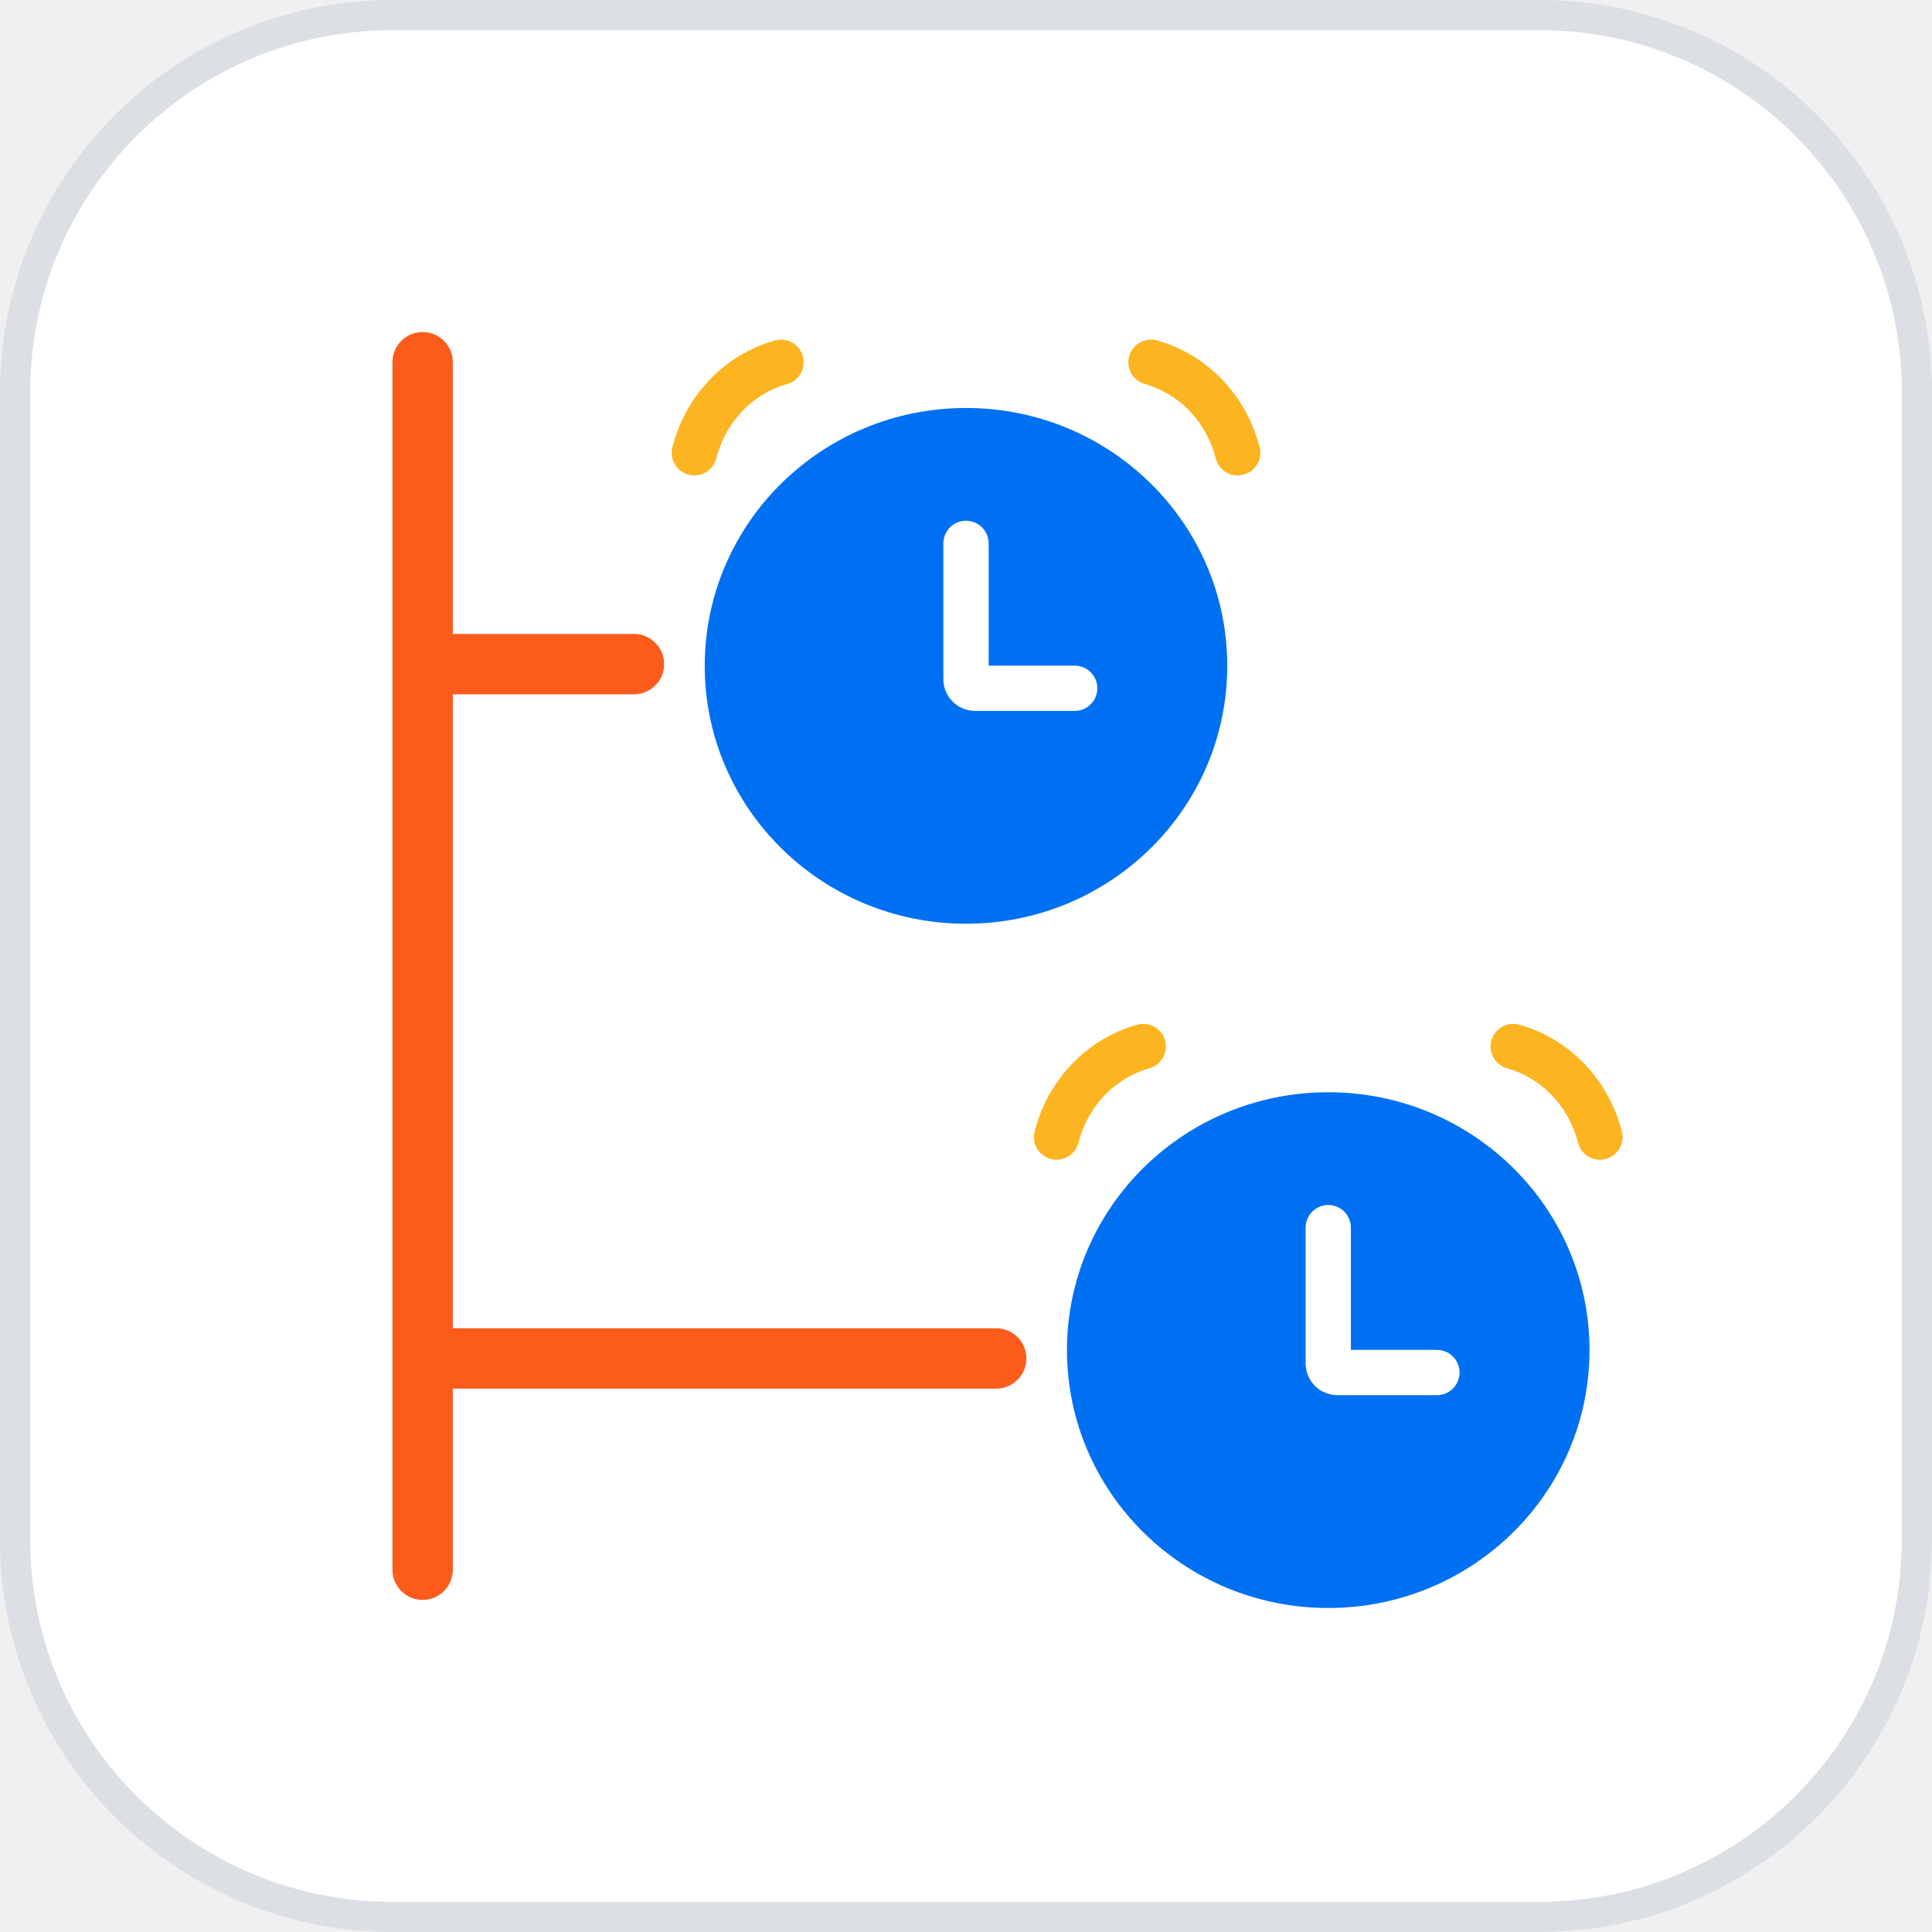
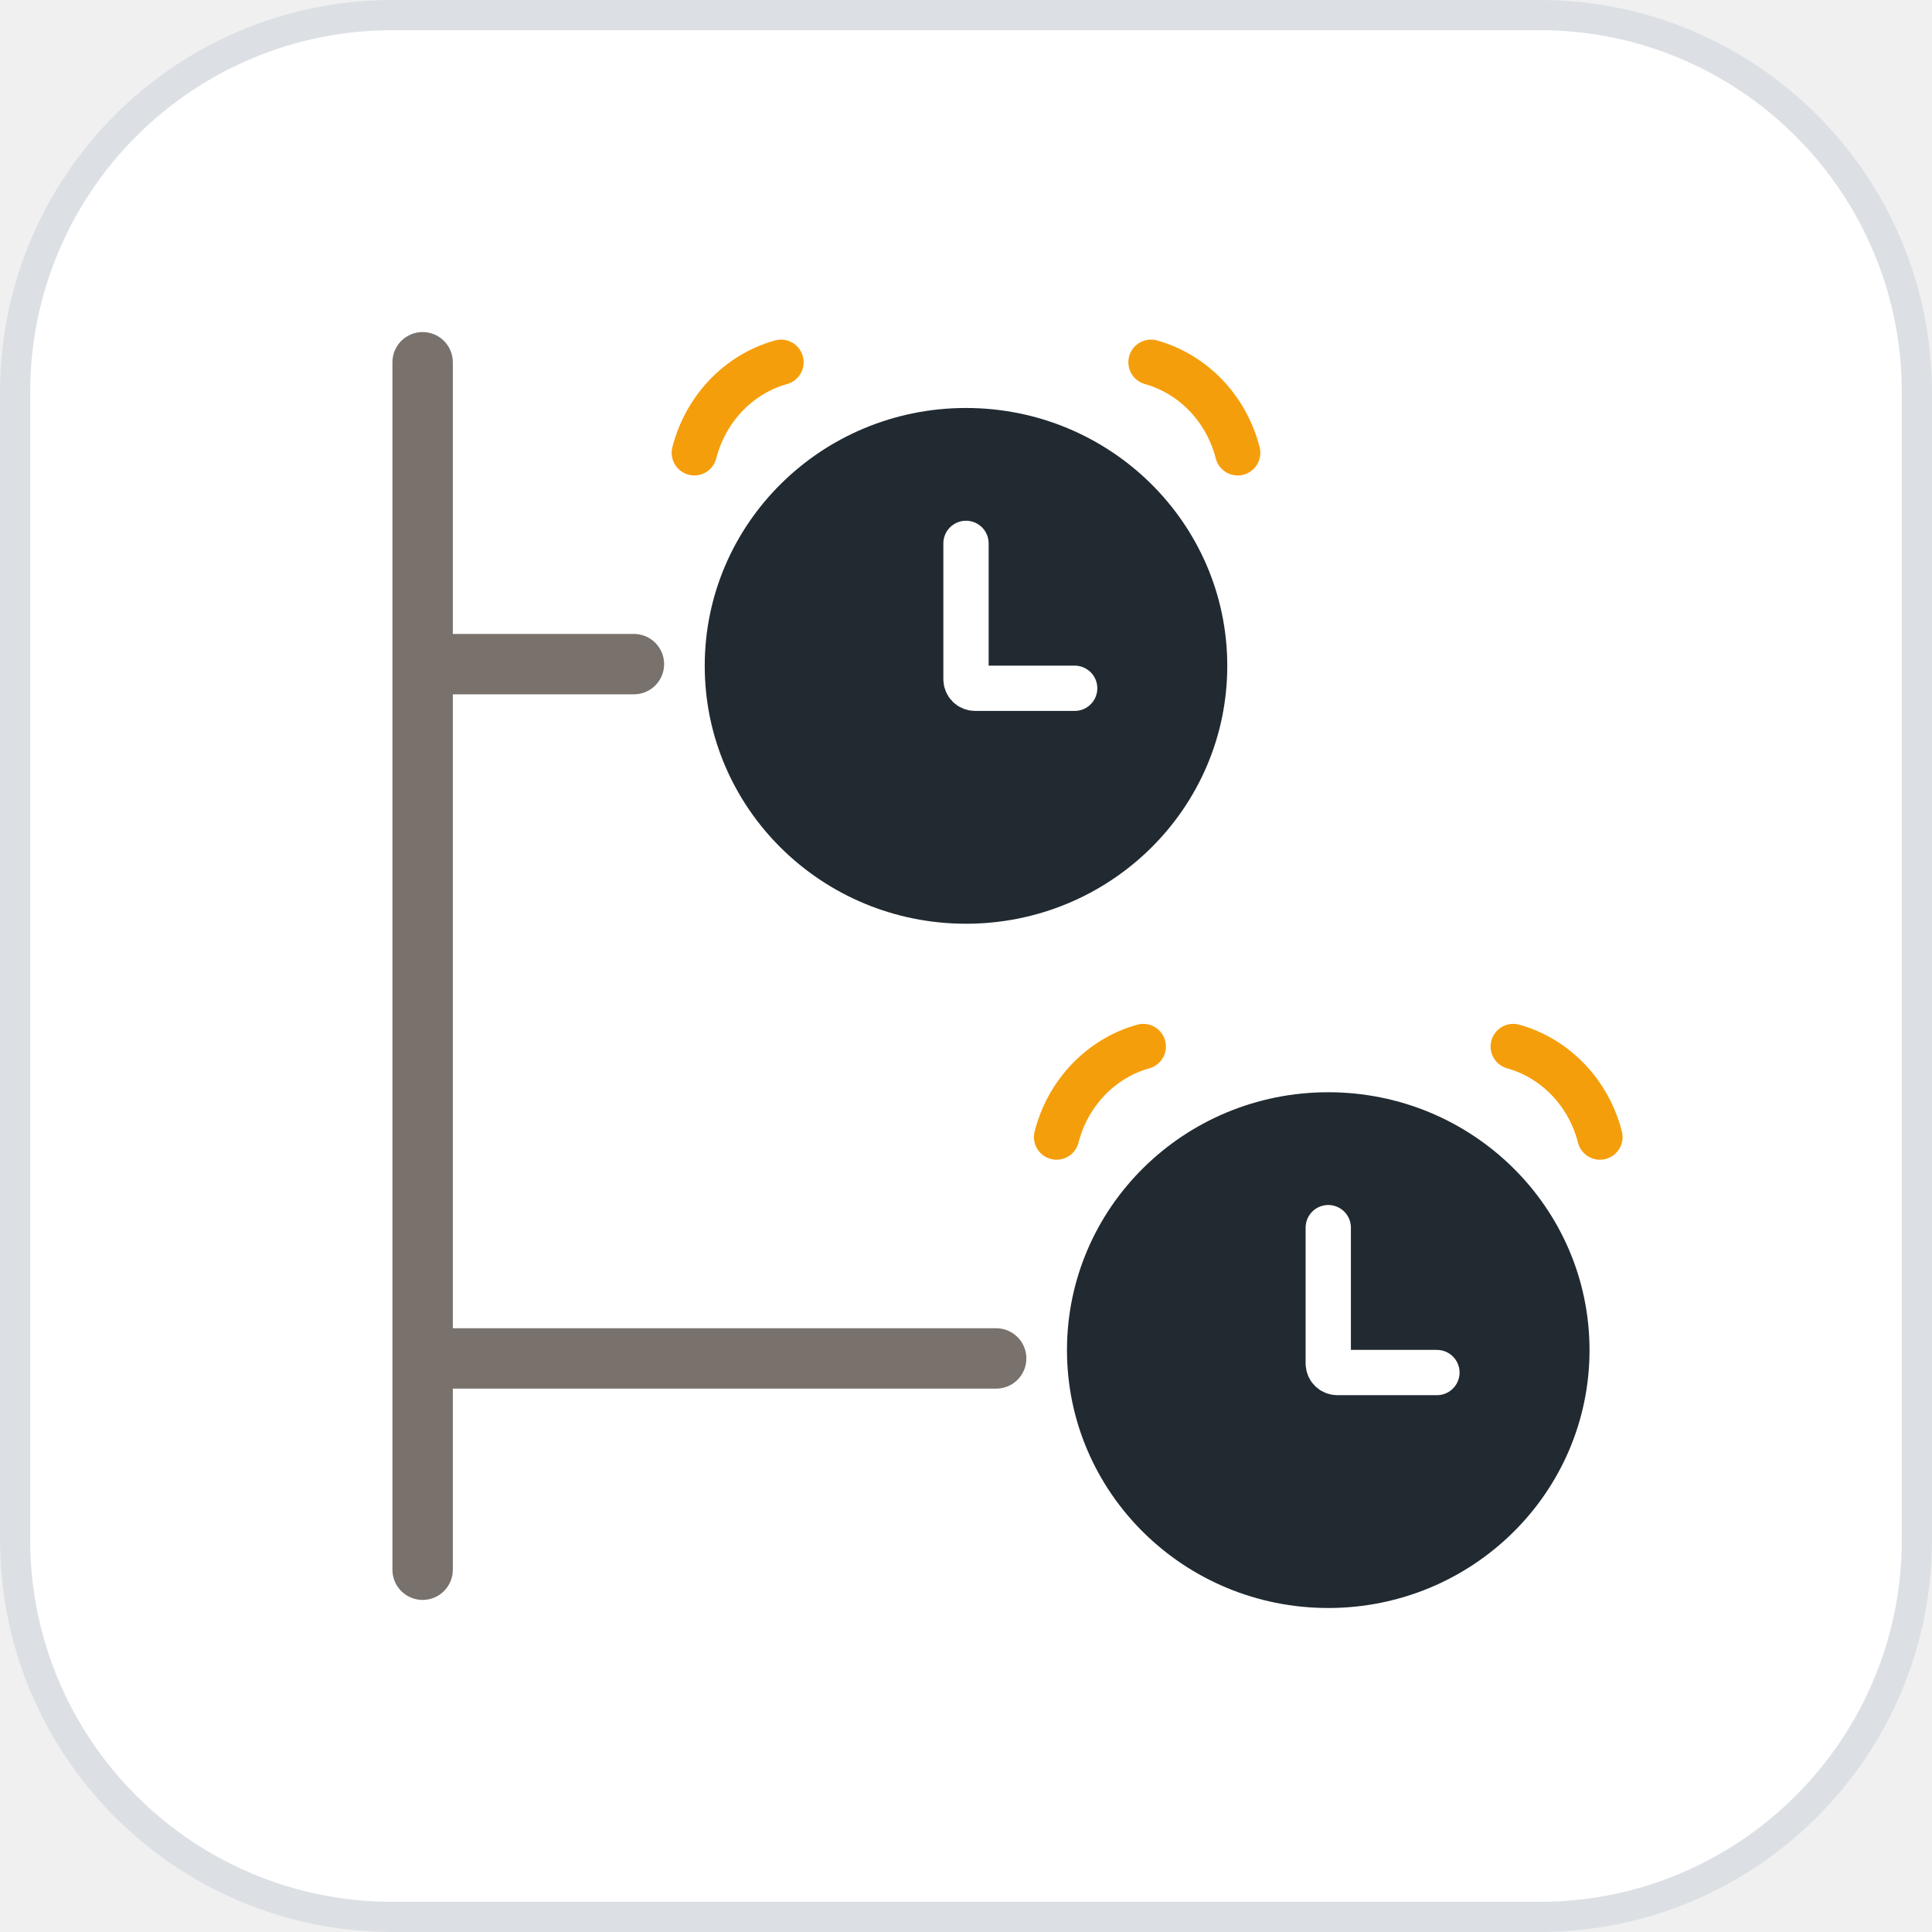
<svg xmlns="http://www.w3.org/2000/svg" width="64" height="64" viewBox="0 0 64 64" fill="none">
  <rect x="0.5" y="0.5" width="63" height="63" rx="12.5" fill="white" />
  <rect x="0.5" y="0.5" width="63" height="63" rx="12.5" stroke="#DCE0E5" />
-   <rect x="15" y="11" width="42" height="2" rx="1" transform="rotate(90 15 11)" fill="#FC5B1C" />
-   <path d="M32 30C36.449 30 40.055 26.444 40.055 22.057C40.055 17.671 36.449 14.115 32 14.115C27.551 14.115 23.945 17.671 23.945 22.057C23.945 26.444 27.551 30 32 30Z" fill="#0070F2" stroke="#0070F2" stroke-width="1.2" />
+   <rect x="15" y="11" width="42" height="2" rx="1" transform="rotate(90 15 11)" fill="#78716C" />
+   <path d="M32 30C36.449 30 40.055 26.444 40.055 22.057C40.055 17.671 36.449 14.115 32 14.115C27.551 14.115 23.945 17.671 23.945 22.057C23.945 26.444 27.551 30 32 30Z" fill="#212A31" stroke="#212A31" stroke-width="1.2" />
  <path d="M32 18V22.5C32 22.666 32.134 22.8 32.3 22.8H35.6" stroke="white" stroke-width="1.5" stroke-linecap="round" />
-   <path d="M25.872 12C25.184 12.193 24.555 12.571 24.051 13.098C23.547 13.625 23.184 14.281 23 15M38.128 12C38.816 12.193 39.444 12.571 39.949 13.098C40.453 13.625 40.816 14.281 41 15" stroke="#FDB421" stroke-width="1.5" stroke-linecap="round" />
-   <path d="M44 52.667C48.449 52.667 52.055 49.111 52.055 44.724C52.055 40.338 48.449 36.782 44 36.782C39.551 36.782 35.945 40.338 35.945 44.724C35.945 49.111 39.551 52.667 44 52.667Z" fill="#0070F2" stroke="#0070F2" stroke-width="1.2" />
+   <path d="M25.872 12C25.184 12.193 24.555 12.571 24.051 13.098C23.547 13.625 23.184 14.281 23 15M38.128 12C38.816 12.193 39.444 12.571 39.949 13.098C40.453 13.625 40.816 14.281 41 15" stroke="#F59E0B" stroke-width="1.5" stroke-linecap="round" />
+   <path d="M44 52.667C48.449 52.667 52.055 49.111 52.055 44.724C52.055 40.338 48.449 36.782 44 36.782C39.551 36.782 35.945 40.338 35.945 44.724C35.945 49.111 39.551 52.667 44 52.667Z" fill="#212A31" stroke="#212A31" stroke-width="1.2" />
  <path d="M44 40.667V45.167C44 45.332 44.134 45.467 44.3 45.467H47.6" stroke="white" stroke-width="1.5" stroke-linecap="round" />
-   <path d="M37.872 34.667C37.184 34.859 36.556 35.238 36.051 35.765C35.547 36.291 35.184 36.947 35 37.667M50.128 34.667C50.816 34.859 51.444 35.238 51.949 35.765C52.453 36.291 52.816 36.947 53 37.667" stroke="#FDB421" stroke-width="1.5" stroke-linecap="round" />
-   <path d="M14 22C14 21.448 14.448 21 15 21H21C21.552 21 22 21.448 22 22C22 22.552 21.552 23 21 23H15C14.448 23 14 22.552 14 22Z" fill="#FC5B1C" />
-   <path d="M14 45C14 44.448 14.448 44 15 44H33C33.552 44 34 44.448 34 45C34 45.552 33.552 46 33 46H15C14.448 46 14 45.552 14 45Z" fill="#FC5B1C" />
+   <path d="M37.872 34.667C37.184 34.859 36.556 35.238 36.051 35.765C35.547 36.291 35.184 36.947 35 37.667M50.128 34.667C50.816 34.859 51.444 35.238 51.949 35.765C52.453 36.291 52.816 36.947 53 37.667" stroke="#F59E0B" stroke-width="1.5" stroke-linecap="round" />
+   <path d="M14 22C14 21.448 14.448 21 15 21H21C21.552 21 22 21.448 22 22C22 22.552 21.552 23 21 23H15C14.448 23 14 22.552 14 22Z" fill="#78716C" />
+   <path d="M14 45C14 44.448 14.448 44 15 44H33C33.552 44 34 44.448 34 45C34 45.552 33.552 46 33 46H15C14.448 46 14 45.552 14 45Z" fill="#78716C" />
</svg>
